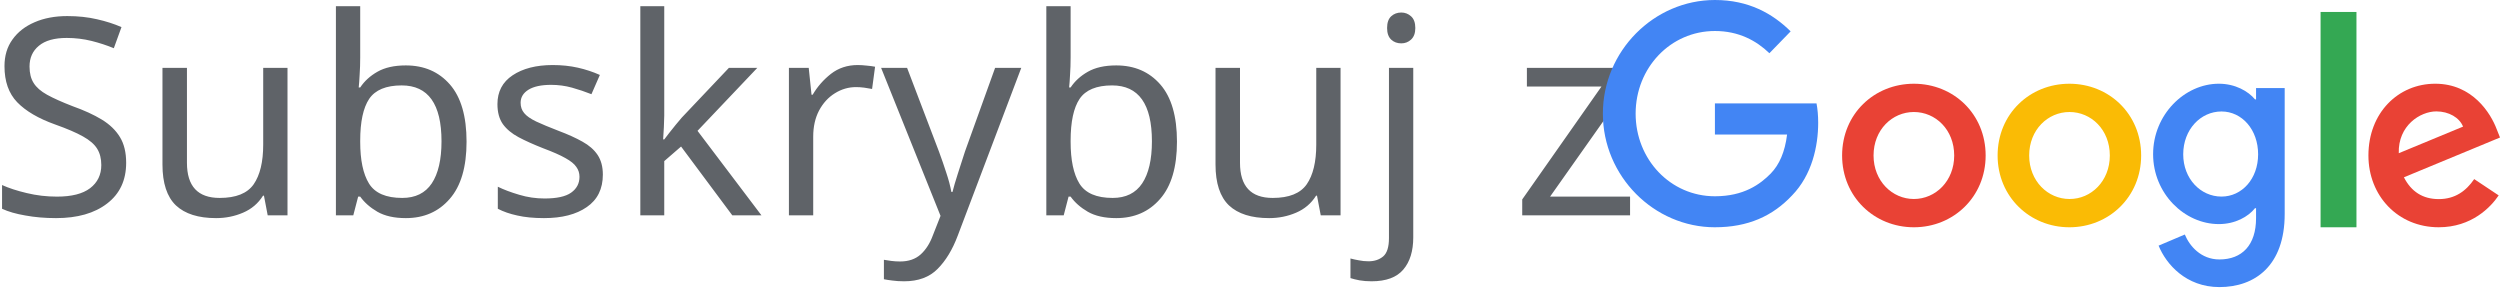
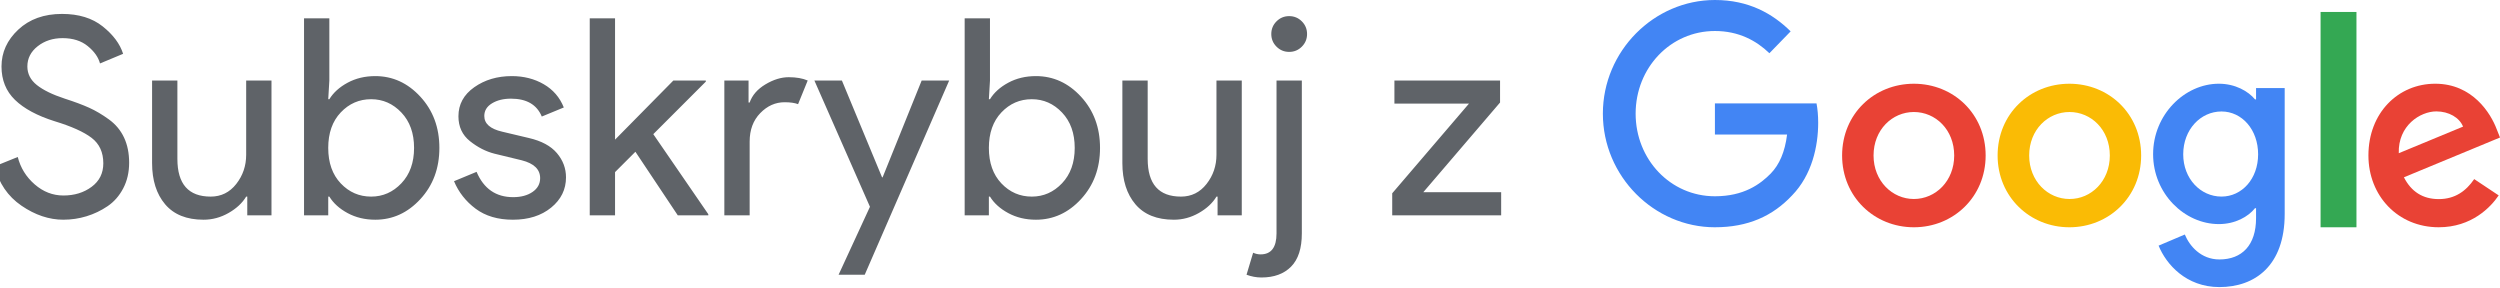
<svg xmlns="http://www.w3.org/2000/svg" width="209" height="24" viewBox="0 0 209 24">
  <g fill="none">
-     <text font-family="ProductSans-Regular, Product Sans" font-size="23" letter-spacing=".144" fill="#5F6368">
-       <tspan x="-1" y="18">Subskrybuj z</tspan>
-     </text>
+     <path d="M5.302 18.368c-1.196 0-2.365-.391-3.507-1.173s-1.89-1.878-2.243-3.289l1.932-.782c.23.905.701 1.667 1.414 2.288.713.621 1.514.932 2.403.932.92 0 1.706-.241 2.358-.725.652-.483.978-1.138.978-1.966 0-.92-.326-1.629-.978-2.128-.652-.498-1.683-.962-3.094-1.391-1.457-.46-2.561-1.054-3.312-1.783-.751-.728-1.127-1.66-1.127-2.794 0-1.181.468-2.208 1.403-3.082.935-.874 2.154-1.311 3.657-1.311 1.395 0 2.53.349 3.404 1.047.874.698 1.441 1.46 1.702 2.288l-1.932.805c-.138-.521-.479-1.004-1.024-1.449-.544-.445-1.246-.667-2.105-.667-.813 0-1.506.226-2.081.678-.575.452-.862 1.016-.862 1.691 0 .613.264 1.131.793 1.552.529.422 1.307.801 2.334 1.138.813.261 1.491.514 2.035.759s1.096.571 1.656.978c.56.406.981.912 1.265 1.518.284.606.425 1.307.425 2.104 0 .797-.165 1.51-.494 2.139-.33.629-.767 1.127-1.311 1.495-.544.368-1.131.648-1.759.84-.629.192-1.273.287-1.932.287zm17.394-.368h-2.024v-1.564h-.092c-.322.537-.813.993-1.472 1.369s-1.357.563-2.093.563c-1.411 0-2.48-.429-3.208-1.288-.728-.859-1.093-2.009-1.093-3.45v-6.9h2.116v6.555c0 2.101.928 3.151 2.783 3.151.874 0 1.587-.353 2.139-1.058.552-.705.828-1.518.828-2.438v-6.21h2.116v11.27zm8.677.368c-.859 0-1.629-.184-2.311-.552-.682-.368-1.192-.828-1.529-1.38h-.092v1.564h-2.024v-16.468h2.116v5.198l-.092 1.564h.092c.337-.552.847-1.012 1.529-1.38.682-.368 1.453-.552 2.311-.552 1.457 0 2.714.575 3.772 1.725 1.058 1.15 1.587 2.576 1.587 4.278 0 1.702-.529 3.128-1.587 4.278-1.058 1.15-2.315 1.725-3.772 1.725zm-.345-1.932c.981 0 1.825-.372 2.53-1.116.705-.744 1.058-1.729 1.058-2.955 0-1.227-.353-2.212-1.058-2.956-.705-.744-1.549-1.115-2.53-1.115-.997 0-1.844.368-2.541 1.104-.698.736-1.047 1.725-1.047 2.967s.349 2.231 1.047 2.967c.698.736 1.545 1.104 2.541 1.104zm11.851 1.932c-1.257 0-2.296-.307-3.117-.92-.82-.613-1.422-1.38-1.806-2.3l1.886-.782c.598 1.411 1.618 2.116 3.059 2.116.659 0 1.2-.146 1.622-.437.422-.291.633-.675.633-1.15 0-.736-.514-1.234-1.541-1.495l-2.277-.552c-.721-.184-1.403-.533-2.047-1.046-.644-.514-.966-1.207-.966-2.082 0-.997.441-1.805 1.322-2.427.882-.621 1.928-.931 3.14-.931.997 0 1.886.226 2.668.678.782.452 1.342 1.1 1.679 1.944l-1.84.759c-.414-.997-1.273-1.495-2.576-1.495-.629 0-1.158.13-1.587.391-.429.261-.644.613-.644 1.058 0 .644.498 1.081 1.495 1.311l2.231.529c1.058.245 1.84.667 2.346 1.265.506.598.759 1.273.759 2.024 0 1.012-.414 1.855-1.242 2.53-.828.675-1.894 1.012-3.197 1.012zm8.539-16.836v10.143l4.876-4.945h2.714v.092l-4.393 4.393 4.6 6.693v.092h-2.553l-3.542-5.313-1.702 1.702v3.611h-2.116v-16.468h2.116zm11.253 16.468h-2.116v-11.27h2.024v1.84h.092c.215-.613.655-1.119 1.322-1.518s1.315-.598 1.944-.598 1.158.092 1.587.276l-.805 1.978c-.276-.107-.652-.161-1.127-.161-.767 0-1.445.303-2.035.909-.59.606-.886 1.399-.886 2.38v6.164zm9.62 4.968h-2.185l2.622-5.681-4.646-10.557h2.3l3.358 8.096h.046l3.266-8.096h2.3l-7.061 16.238zm14.312-4.6c-.859 0-1.629-.184-2.311-.552-.682-.368-1.192-.828-1.53-1.38h-.092v1.564h-2.024v-16.468h2.116v5.198l-.092 1.564h.092c.337-.552.847-1.012 1.53-1.38.682-.368 1.453-.552 2.311-.552 1.457 0 2.714.575 3.772 1.725 1.058 1.15 1.587 2.576 1.587 4.278 0 1.702-.529 3.128-1.587 4.278-1.058 1.15-2.315 1.725-3.772 1.725zm-.345-1.932c.981 0 1.825-.372 2.53-1.116.705-.744 1.058-1.729 1.058-2.955 0-1.227-.353-2.212-1.058-2.956-.705-.744-1.549-1.115-2.53-1.115-.997 0-1.844.368-2.541 1.104-.698.736-1.047 1.725-1.047 2.967s.349 2.231 1.047 2.967c.698.736 1.545 1.104 2.541 1.104zm17.555 1.564h-2.024v-1.564h-.092c-.322.537-.813.993-1.472 1.369s-1.357.563-2.093.563c-1.411 0-2.48-.429-3.209-1.288-.728-.859-1.093-2.009-1.093-3.45v-6.9h2.116v6.555c0 2.101.928 3.151 2.783 3.151.874 0 1.587-.353 2.139-1.058.552-.705.828-1.518.828-2.438v-6.21h2.116v11.27zm5.02-14.099c-.291.291-.644.437-1.058.437-.414 0-.767-.146-1.058-.437-.291-.291-.437-.644-.437-1.058 0-.414.146-.767.437-1.058.291-.291.644-.437 1.058-.437.414 0 .767.146 1.058.437.291.291.437.644.437 1.058 0 .414-.146.767-.437 1.058zm-3.381 19.297c-.414 0-.828-.077-1.242-.23l.552-1.84c.199.092.406.138.621.138.889 0 1.334-.583 1.334-1.748v-12.788h2.116v12.788c0 1.242-.299 2.166-.897 2.771-.598.606-1.426.909-2.484.909zm10.937-5.198v-1.84l6.417-7.498h-6.233v-1.932h8.832v1.84l-6.417 7.498h6.509v1.932h-9.108z" fill="#5F6368" />
    <g fill-rule="nonzero">
      <path d="M143.367 19c-5.09 0-9.367-4.265-9.367-9.5s4.277-9.5 9.367-9.5c2.818 0 4.822 1.133 6.331 2.622l-1.776 1.827c-1.082-1.041-2.55-1.857-4.555-1.857-3.721 0-6.628 3.082-6.628 6.908 0 3.827 2.907 6.908 6.628 6.908 2.411 0 3.781-1 4.664-1.898.724-.745 1.191-1.806 1.369-3.265h-6.033v-2.602h8.494c.089.459.139 1.02.139 1.622 0 1.949-.516 4.357-2.183 6.071-1.627 1.735-3.691 2.663-6.45 2.663z" id="Shape" fill="#4285F4" />
      <path d="M166 13c0 3.456-2.69 6-6 6s-6-2.544-6-6c0-3.476 2.69-6 6-6s6 2.524 6 6zm-2.629 0c0-2.164-1.563-3.636-3.371-3.636-1.807 0-3.371 1.482-3.371 3.636 0 2.134 1.563 3.636 3.371 3.636 1.807 0 3.371-1.492 3.371-3.636z" id="Shape" fill="#E94235" />
      <path d="M179 13c0 3.456-2.69 6-6 6-3.299 0-6-2.544-6-6 0-3.476 2.69-6 6-6s6 2.524 6 6zm-2.619 0c0-2.164-1.563-3.636-3.371-3.636-1.807 0-3.371 1.482-3.371 3.636 0 2.134 1.563 3.636 3.371 3.636 1.807.01 3.371-1.492 3.371-3.636z" id="Shape" fill="#FABB05" />
      <path d="M191 7.362v10.531c0 4.336-2.499 6.107-5.457 6.107-2.786 0-4.452-1.908-5.084-3.465l2.192-.93c.393.959 1.35 2.085 2.891 2.085 1.896 0 3.064-1.204 3.064-3.445v-.842h-.086c-.565.714-1.656 1.331-3.025 1.331-2.872 0-5.495-2.554-5.495-5.843 0-3.308 2.633-5.892 5.495-5.892 1.369 0 2.46.626 3.025 1.311h.086v-.949h2.393zm-2.221 5.539c0-2.065-1.35-3.582-3.064-3.582-1.742 0-3.198 1.507-3.198 3.582 0 2.045 1.455 3.533 3.198 3.533 1.714 0 3.064-1.488 3.064-3.533z" id="Shape" fill="#4285F4" />
      <path id="Shape" fill="#34A853" d="M197 1v18h-3v-18z" />
      <path d="M206.844 14.973l2.046 1.362c-.662.982-2.256 2.664-5.014 2.664-3.419 0-5.876-2.634-5.876-6 0-3.566 2.487-6 5.585-6 3.119 0 4.643 2.474 5.144 3.816l.271.681-8.032 3.326c.612 1.202 1.574 1.823 2.918 1.823s2.276-.671 2.958-1.673zm-6.307-2.164l5.375-2.224c-.301-.751-1.183-1.272-2.236-1.272-1.344 0-3.209 1.182-3.139 3.496z" fill="#E94235" />
    </g>
  </g>
</svg>
